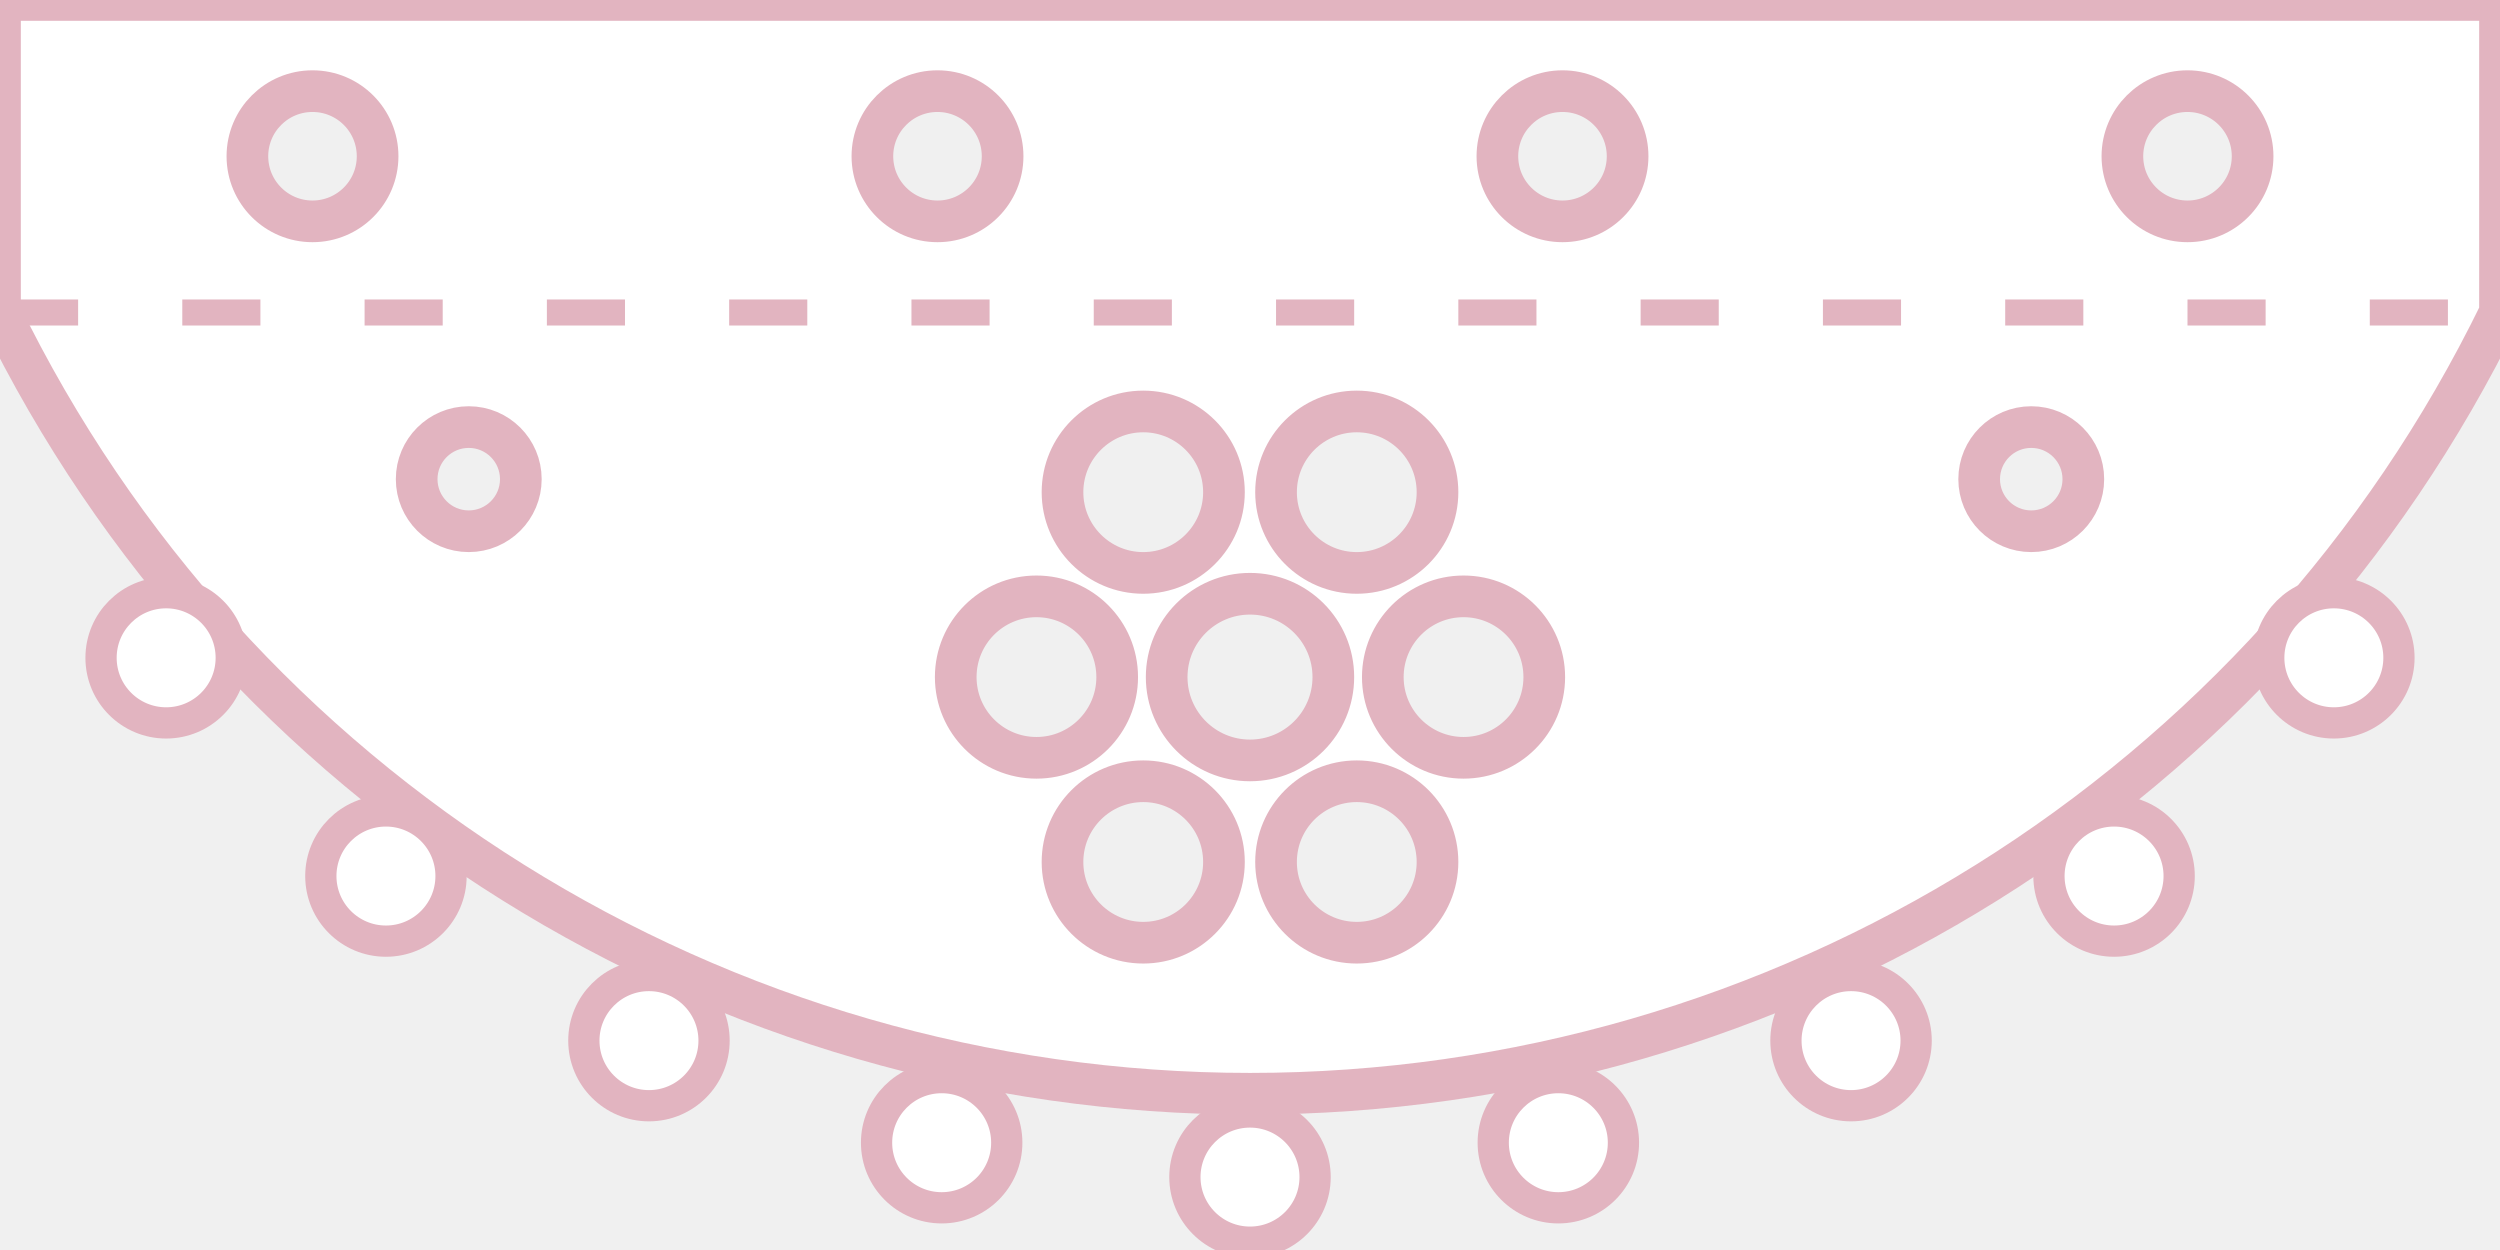
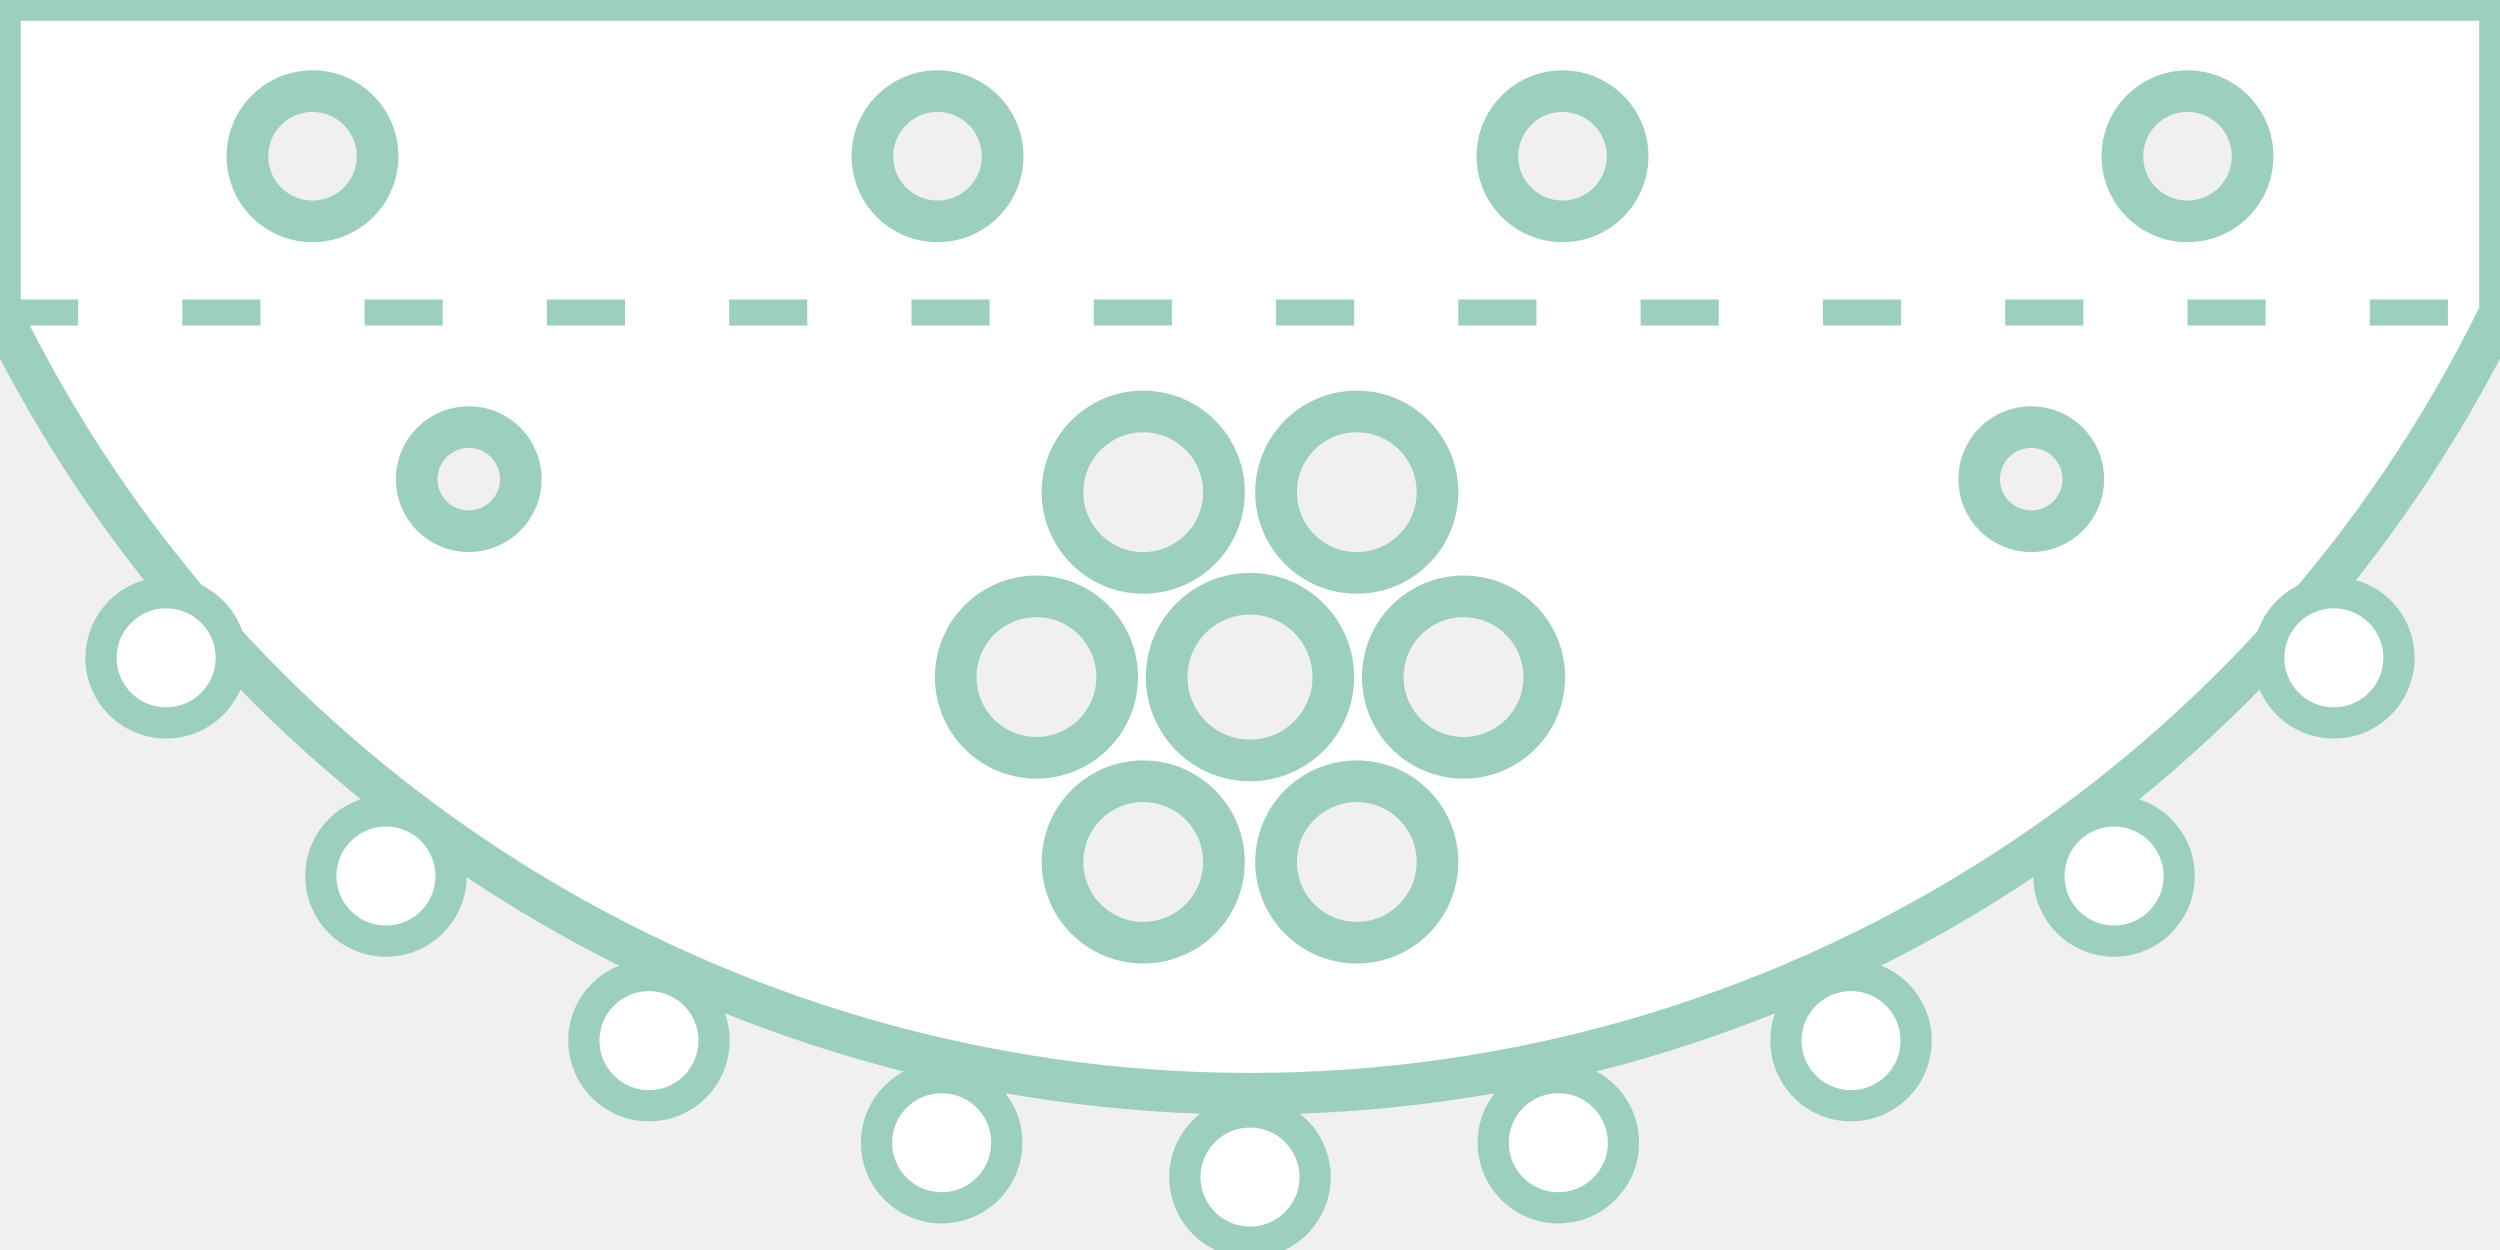
<svg xmlns="http://www.w3.org/2000/svg" width="48" height="24" viewBox="0 0 48 24">
-   <path d="M0,0H48V6A26.70,26.70 0 0,1 0,6ZM4.75,3.00a1.25,1.25 0 1,0 2.5,0a1.25,1.25 0 1,0 -2.5,0ZM16.75,3.00a1.25,1.25 0 1,0 2.5,0a1.25,1.25 0 1,0 -2.5,0ZM28.75,3.00a1.25,1.25 0 1,0 2.5,0a1.25,1.25 0 1,0 -2.5,0ZM40.75,3.00a1.25,1.25 0 1,0 2.5,0a1.25,1.25 0 1,0 -2.5,0ZM22.40,13.00a1.6,1.6 0 1,0 3.2,0a1.6,1.6 0 1,0 -3.2,0ZM26.55,13.00a1.55,1.55 0 1,0 3.1,0a1.55,1.55 0 1,0 -3.1,0ZM24.50,16.55a1.55,1.55 0 1,0 3.1,0a1.55,1.55 0 1,0 -3.1,0ZM20.40,16.55a1.55,1.55 0 1,0 3.1,0a1.55,1.55 0 1,0 -3.1,0ZM18.35,13.00a1.55,1.55 0 1,0 3.1,0a1.55,1.55 0 1,0 -3.1,0ZM20.40,9.45a1.55,1.55 0 1,0 3.1,0a1.55,1.55 0 1,0 -3.1,0ZM24.50,9.45a1.55,1.55 0 1,0 3.1,0a1.55,1.55 0 1,0 -3.1,0ZM8.00,9.20a1.0,1.0 0 1,0 2.0,0a1.0,1.0 0 1,0 -2.0,0ZM38.00,9.20a1.0,1.0 0 1,0 2.0,0a1.0,1.0 0 1,0 -2.0,0Z" fill="#fff" fill-rule="evenodd" stroke="#e2b4c0" stroke-width=".8" />
-   <path d="M0,6H48" stroke="#e2b4c0" stroke-width=".5" stroke-dasharray="1.5 2" />
-   <circle cx="3.19" cy="12.63" r="1.25" fill="#fff" stroke="#e2b4c0" stroke-width=".6" />
-   <circle cx="7.41" cy="16.82" r="1.25" fill="#fff" stroke="#e2b4c0" stroke-width=".6" />
-   <circle cx="12.46" cy="19.98" r="1.25" fill="#fff" stroke="#e2b4c0" stroke-width=".6" />
-   <circle cx="18.08" cy="21.94" r="1.25" fill="#fff" stroke="#e2b4c0" stroke-width=".6" />
-   <circle cx="24.00" cy="22.60" r="1.25" fill="#fff" stroke="#e2b4c0" stroke-width=".6" />
-   <circle cx="29.92" cy="21.94" r="1.25" fill="#fff" stroke="#e2b4c0" stroke-width=".6" />
-   <circle cx="35.54" cy="19.98" r="1.25" fill="#fff" stroke="#e2b4c0" stroke-width=".6" />
-   <circle cx="40.59" cy="16.82" r="1.25" fill="#fff" stroke="#e2b4c0" stroke-width=".6" />
-   <circle cx="44.81" cy="12.63" r="1.25" fill="#fff" stroke="#e2b4c0" stroke-width=".6" />
+   <path d="M0,0H48V6A26.70,26.70 0 0,1 0,6ZM4.75,3.00a1.25,1.25 0 1,0 2.5,0a1.25,1.25 0 1,0 -2.5,0ZM16.75,3.00a1.25,1.25 0 1,0 2.5,0a1.25,1.25 0 1,0 -2.5,0ZM28.75,3.00a1.25,1.25 0 1,0 2.5,0a1.25,1.25 0 1,0 -2.5,0ZM40.75,3.00a1.25,1.25 0 1,0 2.5,0a1.25,1.25 0 1,0 -2.5,0ZM22.40,13.00a1.6,1.6 0 1,0 3.2,0a1.6,1.6 0 1,0 -3.2,0ZM26.55,13.00a1.55,1.55 0 1,0 3.1,0a1.55,1.55 0 1,0 -3.1,0ZM24.50,16.55a1.55,1.55 0 1,0 3.1,0a1.55,1.55 0 1,0 -3.1,0ZM20.40,16.55a1.55,1.55 0 1,0 3.1,0a1.55,1.55 0 1,0 -3.1,0ZM18.35,13.00a1.55,1.55 0 1,0 3.1,0a1.55,1.55 0 1,0 -3.1,0ZM20.40,9.45a1.55,1.55 0 1,0 3.1,0a1.55,1.55 0 1,0 -3.1,0ZM24.50,9.45a1.55,1.55 0 1,0 3.1,0a1.55,1.55 0 1,0 -3.1,0ZM8.00,9.20a1.0,1.0 0 1,0 2.0,0a1.0,1.0 0 1,0 -2.0,0ZM38.00,9.20a1.0,1.0 0 1,0 2.0,0a1.0,1.0 0 1,0 -2.0,0Z" fill="#fff" fill-rule="evenodd" stroke="#9dd0bc" stroke-width=".8" />
+   <path d="M0,6H48" stroke="#9dd0bc" stroke-width=".5" stroke-dasharray="1.5 2" />
+   <circle cx="3.19" cy="12.63" r="1.25" fill="#fff" stroke="#9dd0bc" stroke-width=".6" />
+   <circle cx="7.41" cy="16.82" r="1.25" fill="#fff" stroke="#9dd0bc" stroke-width=".6" />
+   <circle cx="12.46" cy="19.98" r="1.25" fill="#fff" stroke="#9dd0bc" stroke-width=".6" />
+   <circle cx="18.08" cy="21.94" r="1.25" fill="#fff" stroke="#9dd0bc" stroke-width=".6" />
+   <circle cx="24.00" cy="22.60" r="1.25" fill="#fff" stroke="#9dd0bc" stroke-width=".6" />
+   <circle cx="29.92" cy="21.94" r="1.25" fill="#fff" stroke="#9dd0bc" stroke-width=".6" />
+   <circle cx="35.54" cy="19.98" r="1.25" fill="#fff" stroke="#9dd0bc" stroke-width=".6" />
+   <circle cx="40.59" cy="16.82" r="1.25" fill="#fff" stroke="#9dd0bc" stroke-width=".6" />
+   <circle cx="44.81" cy="12.63" r="1.25" fill="#fff" stroke="#9dd0bc" stroke-width=".6" />
</svg>
